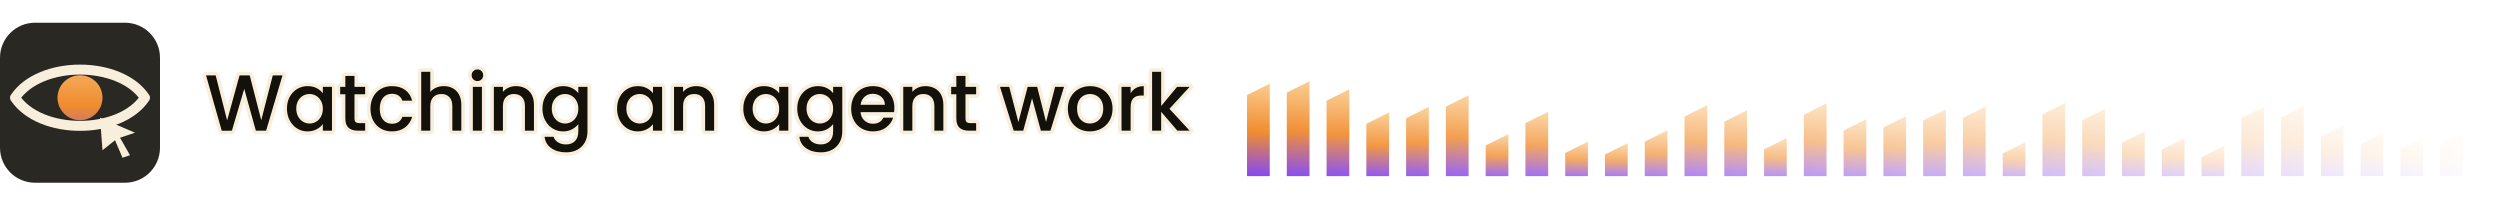
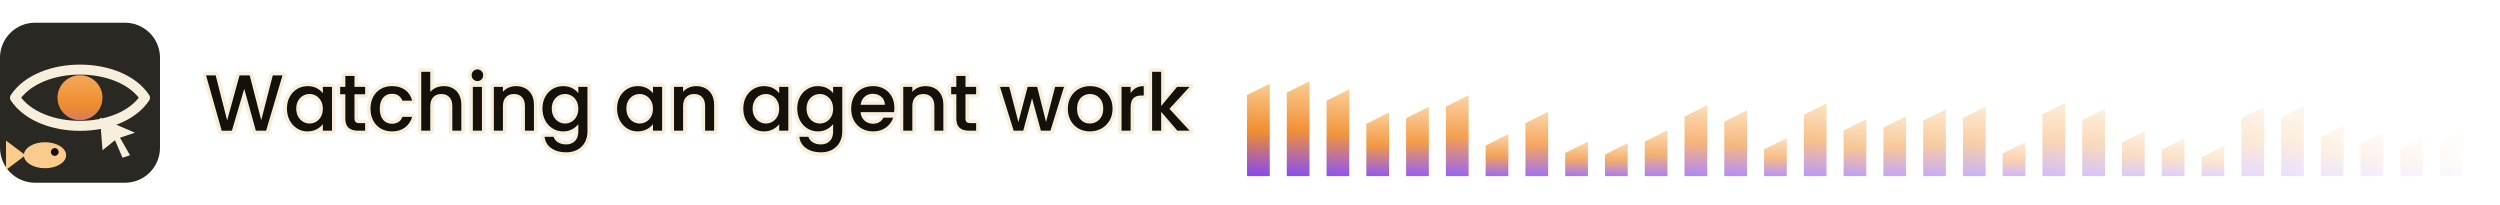
<svg xmlns="http://www.w3.org/2000/svg" width="880" height="72" viewBox="0 0 880 72" role="img" aria-label="Watching an agent work">
  <defs>
    <linearGradient id="g" gradientUnits="userSpaceOnUse" x1="0" y1="0" x2="0" y2="72">
      <stop offset="0" stop-color="#FBCB8E" />
      <stop offset=".55" stop-color="#F08C2E" />
      <stop offset="1" stop-color="#8447F2" />
    </linearGradient>
    <linearGradient id="gb" x1="0" y1="0" x2="0" y2="1">
      <stop offset="0" stop-color="#FBCB8E" />
      <stop offset=".52" stop-color="#F08C2E" />
      <stop offset="1" stop-color="#8447F2" />
    </linearGradient>
    <linearGradient id="ig" gradientUnits="userSpaceOnUse" x1="0" y1="6" x2="0" y2="58">
      <stop offset="0" stop-color="#FBCB8E" />
      <stop offset=".52" stop-color="#F08C2E" />
      <stop offset="1" stop-color="#8447F2" />
    </linearGradient>
  </defs>
  <style>.t{fill:#14110A;stroke:#F8EEDC;paint-order:stroke;stroke-linejoin:round}@media (prefers-color-scheme:dark){.t{fill:#F8EEDC;stroke:#14110A}}</style>
  <linearGradient id="fade" gradientUnits="userSpaceOnUse" x1="438.95" x2="880">
    <stop offset="0" stop-color="#fff" />
    <stop offset="1" stop-color="#fff" stop-opacity="0" />
  </linearGradient>
  <mask id="m">
    <rect width="880" height="72" fill="url(#fade)" />
  </mask>
  <g transform="translate(0 8) scale(0.88)">
    <rect width="64" height="64" rx="14" fill="#2A2823" />
    <path d="M6 30C16 15 48 15 58 30 48 45 16 45 6 30Z" fill="none" stroke="#F8EEDC" stroke-width="4" stroke-linecap="round" stroke-linejoin="round" />
    <circle cx="32" cy="30" r="9" fill="url(#ig)" />
    <path d="M40 38l14 6-6 2 4 7-3 1-3-7-5 4z" fill="#F8EEDC" />
+     <g transform="translate(18 53) scale(1.3)">
+       <ellipse cx="0" cy="0" rx="6.5" ry="4" fill="url(#ig)" />
+       <path d="M-6 0L-12 -4.5V4.5Z" fill="url(#ig)" />
+       <circle cx="3" cy="-1" r="1.2" fill="#14110A" />
+     </g>
  </g>
  <path class="t" stroke-width="2.52" d="M96.02 26.54L99.44 26.54L93.67 46L90.06 46L85.97 31.27L81.63 46L78.05 46.03L72.53 26.54L75.92 26.54L79.95 42.39L84.32 26.54L87.90 26.54L91.96 42.30L96.02 26.54ZM101.01 38.22Q101.01 35.89 101.97 34.10Q102.94 32.31 104.61 31.31Q106.27 30.32 108.29 30.32L108.29 30.32Q110.11 30.32 111.47 31.03Q112.82 31.75 113.64 32.81L113.64 32.81L113.64 30.57L116.86 30.57L116.86 46L113.64 46L113.64 43.70Q112.82 44.80 111.42 45.52Q110.02 46.25 108.23 46.25L108.23 46.25Q106.24 46.25 104.59 45.23Q102.94 44.21 101.97 42.37Q101.01 40.54 101.01 38.22L101.01 38.22ZM113.64 38.27Q113.64 36.68 112.98 35.50Q112.32 34.32 111.26 33.71Q110.19 33.09 108.96 33.09L108.96 33.09Q107.73 33.09 106.66 33.69Q105.60 34.30 104.94 35.46Q104.28 36.62 104.28 38.22L104.28 38.22Q104.28 39.81 104.94 41.02Q105.60 42.22 106.68 42.85Q107.76 43.48 108.96 43.48L108.96 43.48Q110.19 43.48 111.26 42.86Q112.32 42.25 112.98 41.06Q113.64 39.87 113.64 38.27L113.64 38.27ZM128.53 33.18L124.78 33.18L124.78 41.72Q124.78 42.58 125.19 42.96Q125.59 43.34 126.57 43.34L126.57 43.34L128.53 43.34L128.53 46L126.01 46Q123.86 46 122.71 44.99Q121.56 43.98 121.56 41.72L121.56 41.72L121.56 33.18L119.74 33.18L119.74 30.57L121.56 30.57L121.56 26.74L124.78 26.74L124.78 30.57L128.53 30.57L128.53 33.18ZM130.41 38.27Q130.41 35.89 131.37 34.09Q132.34 32.28 134.05 31.30Q135.76 30.32 137.97 30.32L137.97 30.32Q140.77 30.32 142.60 31.65Q144.44 32.98 145.08 35.44L145.08 35.44L141.64 35.44Q141.22 34.30 140.29 33.65Q139.37 33.01 137.97 33.01L137.97 33.01Q136.01 33.01 134.85 34.39Q133.68 35.78 133.68 38.27L133.68 38.27Q133.68 40.76 134.85 42.16Q136.01 43.56 137.97 43.56L137.97 43.56Q140.74 43.56 141.64 41.13L141.64 41.13L145.08 41.13Q144.41 43.48 142.56 44.87Q140.71 46.25 137.97 46.25L137.97 46.25Q135.76 46.25 134.05 45.26Q132.34 44.26 131.37 42.46Q130.41 40.65 130.41 38.27L130.41 38.27ZM156.25 30.32Q158.02 30.32 159.40 31.08Q160.79 31.83 161.59 33.32Q162.38 34.80 162.38 36.90L162.38 36.90L162.38 46L159.22 46L159.22 37.38Q159.22 35.30 158.18 34.20Q157.15 33.09 155.36 33.09L155.36 33.09Q153.56 33.09 152.51 34.20Q151.46 35.30 151.46 37.38L151.46 37.38L151.46 46L148.27 46L148.27 25.28L151.46 25.28L151.46 32.36Q152.28 31.38 153.52 30.85Q154.77 30.32 156.25 30.32L156.25 30.32ZM168.07 28.53Q167.20 28.53 166.61 27.94Q166.02 27.35 166.02 26.48L166.02 26.48Q166.02 25.62 166.61 25.03Q167.20 24.44 168.07 24.44L168.07 24.44Q168.91 24.44 169.50 25.03Q170.08 25.62 170.08 26.48L170.08 26.48Q170.08 27.35 169.50 27.94Q168.91 28.53 168.07 28.53L168.07 28.53ZM166.44 30.57L169.64 30.57L169.64 46L166.44 46L166.44 30.57ZM181.62 30.32Q183.44 30.32 184.88 31.08Q186.32 31.83 187.14 33.32Q187.95 34.80 187.95 36.90L187.95 36.90L187.95 46L184.78 46L184.78 37.38Q184.78 35.30 183.75 34.20Q182.71 33.09 180.92 33.09L180.92 33.09Q179.13 33.09 178.08 34.20Q177.03 35.30 177.03 37.38L177.03 37.38L177.03 46L173.84 46L173.84 30.57L177.03 30.57L177.03 32.34Q177.81 31.38 179.03 30.85Q180.25 30.32 181.62 30.32L181.62 30.32ZM198.22 30.32Q200.02 30.32 201.40 31.03Q202.79 31.75 203.57 32.81L203.57 32.81L203.57 30.57L206.79 30.57L206.79 46.25Q206.79 48.38 205.90 50.05Q205.00 51.71 203.31 52.66Q201.61 53.62 199.26 53.62L199.26 53.62Q196.12 53.62 194.05 52.15Q191.98 50.68 191.70 48.16L191.70 48.16L194.86 48.16Q195.23 49.36 196.42 50.10Q197.61 50.84 199.26 50.84L199.26 50.84Q201.19 50.84 202.38 49.67Q203.57 48.49 203.57 46.25L203.57 46.25L203.57 43.68Q202.76 44.77 201.37 45.51Q199.99 46.25 198.22 46.25L198.22 46.25Q196.21 46.25 194.54 45.23Q192.88 44.21 191.91 42.37Q190.94 40.54 190.94 38.22L190.94 38.22Q190.94 35.89 191.91 34.10Q192.88 32.31 194.54 31.31Q196.21 30.32 198.22 30.32L198.22 30.32ZM203.57 38.27Q203.57 36.68 202.91 35.50Q202.26 34.32 201.19 33.71Q200.13 33.09 198.90 33.09L198.90 33.09Q197.66 33.09 196.60 33.69Q195.54 34.30 194.88 35.46Q194.22 36.62 194.22 38.22L194.22 38.22Q194.22 39.81 194.88 41.02Q195.54 42.22 196.61 42.85Q197.69 43.48 198.90 43.48L198.90 43.48Q200.13 43.48 201.19 42.86Q202.26 42.25 202.91 41.06Q203.57 39.87 203.57 38.27L203.57 38.27ZM217.21 38.22Q217.21 35.89 218.17 34.10Q219.14 32.31 220.81 31.31Q222.47 30.32 224.49 30.32L224.49 30.32Q226.31 30.32 227.67 31.03Q229.02 31.75 229.84 32.81L229.84 32.81L229.84 30.57L233.06 30.57L233.06 46L229.84 46L229.84 43.70Q229.02 44.80 227.62 45.52Q226.22 46.25 224.43 46.25L224.43 46.25Q222.44 46.25 220.79 45.23Q219.14 44.21 218.17 42.37Q217.21 40.54 217.21 38.22L217.21 38.22ZM229.84 38.27Q229.84 36.68 229.18 35.50Q228.52 34.32 227.46 33.71Q226.39 33.09 225.16 33.09L225.16 33.09Q223.93 33.09 222.86 33.69Q221.80 34.30 221.14 35.46Q220.48 36.62 220.48 38.22L220.48 38.22Q220.48 39.81 221.14 41.02Q221.80 42.22 222.88 42.85Q223.96 43.48 225.16 43.48L225.16 43.48Q226.39 43.48 227.46 42.86Q228.52 42.25 229.18 41.06Q229.84 39.87 229.84 38.27L229.84 38.27ZM245.04 30.32Q246.86 30.32 248.30 31.08Q249.74 31.83 250.56 33.32Q251.37 34.80 251.37 36.90L251.37 36.90L251.37 46L248.20 46L248.20 37.38Q248.20 35.30 247.17 34.20Q246.13 33.09 244.34 33.09L244.34 33.09Q242.55 33.09 241.50 34.20Q240.45 35.30 240.45 37.38L240.45 37.38L240.45 46L237.26 46L237.26 30.57L240.45 30.57L240.45 32.34Q241.23 31.38 242.45 30.85Q243.67 30.32 245.04 30.32L245.04 30.32ZM261.64 38.22Q261.64 35.89 262.61 34.10Q263.58 32.31 265.24 31.31Q266.91 30.32 268.92 30.32L268.92 30.32Q270.74 30.32 272.10 31.03Q273.46 31.75 274.27 32.81L274.27 32.81L274.27 30.57L277.49 30.57L277.49 46L274.27 46L274.27 43.70Q273.46 44.80 272.06 45.52Q270.66 46.25 268.87 46.25L268.87 46.25Q266.88 46.25 265.23 45.23Q263.58 44.21 262.61 42.37Q261.64 40.54 261.64 38.22L261.64 38.22ZM274.27 38.27Q274.27 36.68 273.61 35.50Q272.96 34.32 271.89 33.71Q270.83 33.09 269.60 33.09L269.60 33.09Q268.36 33.09 267.30 33.69Q266.24 34.30 265.58 35.46Q264.92 36.62 264.92 38.22L264.92 38.22Q264.92 39.81 265.58 41.02Q266.24 42.22 267.31 42.85Q268.39 43.48 269.60 43.48L269.60 43.48Q270.83 43.48 271.89 42.86Q272.96 42.25 273.61 41.06Q274.27 39.87 274.27 38.27L274.27 38.27ZM287.91 30.32Q289.70 30.32 291.09 31.03Q292.47 31.75 293.26 32.81L293.26 32.81L293.26 30.57L296.48 30.57L296.48 46.25Q296.48 48.38 295.58 50.05Q294.68 51.71 292.99 52.66Q291.30 53.62 288.94 53.62L288.94 53.62Q285.81 53.62 283.74 52.15Q281.66 50.68 281.38 48.16L281.38 48.16L284.55 48.16Q284.91 49.36 286.10 50.10Q287.29 50.84 288.94 50.84L288.94 50.84Q290.88 50.84 292.07 49.67Q293.26 48.49 293.26 46.25L293.26 46.25L293.26 43.68Q292.44 44.77 291.06 45.51Q289.67 46.25 287.91 46.25L287.91 46.25Q285.89 46.25 284.23 45.23Q282.56 44.21 281.59 42.37Q280.63 40.54 280.63 38.22L280.63 38.22Q280.63 35.89 281.59 34.10Q282.56 32.31 284.23 31.31Q285.89 30.32 287.91 30.32L287.91 30.32ZM293.26 38.27Q293.26 36.68 292.60 35.50Q291.94 34.32 290.88 33.71Q289.81 33.09 288.58 33.09L288.58 33.09Q287.35 33.09 286.28 33.69Q285.22 34.30 284.56 35.46Q283.90 36.62 283.90 38.22L283.90 38.22Q283.90 39.81 284.56 41.02Q285.22 42.22 286.30 42.85Q287.38 43.48 288.58 43.48L288.58 43.48Q289.81 43.48 290.88 42.86Q291.94 42.25 292.60 41.06Q293.26 39.87 293.26 38.27L293.26 38.27ZM314.82 37.91Q314.82 38.78 314.70 39.48L314.70 39.48L302.92 39.48Q303.06 41.32 304.29 42.44Q305.52 43.56 307.31 43.56L307.31 43.56Q309.89 43.56 310.95 41.41L310.95 41.41L314.40 41.41Q313.70 43.54 311.86 44.89Q310.03 46.25 307.31 46.25L307.31 46.25Q305.10 46.25 303.35 45.26Q301.60 44.26 300.61 42.46Q299.61 40.65 299.61 38.27L299.61 38.27Q299.61 35.89 300.58 34.09Q301.54 32.28 303.29 31.30Q305.04 30.32 307.31 30.32L307.31 30.32Q309.50 30.32 311.20 31.27Q312.91 32.22 313.86 33.95Q314.82 35.67 314.82 37.91L314.82 37.91ZM302.94 36.90L311.48 36.90Q311.46 35.14 310.22 34.07Q308.99 33.01 307.17 33.01L307.17 33.01Q305.52 33.01 304.34 34.06Q303.17 35.11 302.94 36.90L302.94 36.90ZM325.74 30.32Q327.56 30.32 329.00 31.08Q330.44 31.83 331.25 33.32Q332.06 34.80 332.06 36.90L332.06 36.90L332.06 46L328.90 46L328.90 37.38Q328.90 35.30 327.86 34.20Q326.83 33.09 325.04 33.09L325.04 33.09Q323.24 33.09 322.19 34.20Q321.14 35.30 321.14 37.38L321.14 37.38L321.14 46L317.95 46L317.95 30.57L321.14 30.57L321.14 32.34Q321.93 31.38 323.15 30.85Q324.36 30.32 325.74 30.32L325.74 30.32ZM343.60 33.18L339.85 33.18L339.85 41.72Q339.85 42.58 340.25 42.96Q340.66 43.34 341.64 43.34L341.64 43.34L343.60 43.34L343.60 46L341.08 46Q338.92 46 337.78 44.99Q336.63 43.98 336.63 41.72L336.63 41.72L336.63 33.18L334.81 33.18L334.81 30.57L336.63 30.57L336.63 26.74L339.85 26.74L339.85 30.57L343.60 30.57L343.60 33.18ZM371.40 30.57L374.54 30.57L369.75 46L366.39 46L363.28 34.60L360.18 46L356.82 46L352.00 30.57L355.25 30.57L358.47 42.98L361.74 30.57L365.08 30.57L368.21 42.92L371.40 30.57ZM383.61 46.25Q381.43 46.25 379.66 45.26Q377.90 44.26 376.89 42.46Q375.88 40.65 375.88 38.27L375.88 38.27Q375.88 35.92 376.92 34.10Q377.96 32.28 379.75 31.30Q381.54 30.32 383.75 30.32L383.75 30.32Q385.96 30.32 387.76 31.30Q389.55 32.28 390.58 34.10Q391.62 35.92 391.62 38.27L391.62 38.27Q391.62 40.62 390.56 42.44Q389.49 44.26 387.66 45.26Q385.82 46.25 383.61 46.25L383.61 46.25ZM383.61 43.48Q384.84 43.48 385.92 42.89Q387 42.30 387.67 41.13Q388.34 39.95 388.34 38.27L388.34 38.27Q388.34 36.59 387.70 35.43Q387.06 34.27 385.99 33.68Q384.93 33.09 383.70 33.09L383.70 33.09Q382.46 33.09 381.41 33.68Q380.36 34.27 379.75 35.43Q379.13 36.59 379.13 38.27L379.13 38.27Q379.13 40.76 380.41 42.12Q381.68 43.48 383.61 43.48L383.61 43.48ZM397.98 32.81Q398.68 31.64 399.84 30.98Q401.00 30.32 402.60 30.32L402.60 30.32L402.60 33.62L401.78 33.62Q399.91 33.62 398.94 34.58Q397.98 35.53 397.98 37.88L397.98 37.88L397.98 46L394.78 46L394.78 30.57L397.98 30.57L397.98 32.81ZM418.75 30.57L411.64 38.30L418.75 46L414.44 46L408.73 39.36L408.73 46L405.54 46L405.54 25.28L408.73 25.28L408.73 37.32L414.33 30.57L418.75 30.57Z" />
  <g mask="url(#m)">
    <path fill="url(#gb)" d="M438.95 33.45L446.95 29.45V62H438.95Z" />
    <path fill="url(#gb)" d="M452.95 32.59L460.95 28.59V62H452.95Z" />
    <path fill="url(#gb)" d="M466.95 35.44L474.95 31.44V62H466.95Z" />
    <path fill="url(#gb)" d="M480.95 43.58L488.95 39.58V62H480.95Z" />
    <path fill="url(#gb)" d="M494.95 41.6L502.95 37.6V62H494.95Z" />
    <path fill="url(#gb)" d="M508.95 37.53L516.95 33.53V62H508.95Z" />
    <path fill="url(#gb)" d="M522.95 51.2L530.95 47.2V62H522.95Z" />
    <path fill="url(#gb)" d="M536.95 43.32L544.95 39.32V62H536.95Z" />
    <path fill="url(#gb)" d="M550.95 53.84L558.95 49.84V62H550.95Z" />
    <path fill="url(#gb)" d="M564.95 54.37L572.95 50.37V62H564.95Z" />
    <path fill="url(#gb)" d="M578.95 49.85L586.95 45.85V62H578.95Z" />
    <path fill="url(#gb)" d="M592.95 41.03L600.95 37.03V62H592.95Z" />
    <path fill="url(#gb)" d="M606.95 42.82L614.95 38.82V62H606.95Z" />
    <path fill="url(#gb)" d="M620.95 52.58L628.95 48.58V62H620.95Z" />
    <path fill="url(#gb)" d="M634.95 40.4L642.95 36.4V62H634.95Z" />
    <path fill="url(#gb)" d="M648.95 45.94L656.95 41.94V62H648.95Z" />
    <path fill="url(#gb)" d="M662.95 44.89L670.95 40.89V62H662.95Z" />
    <path fill="url(#gb)" d="M676.95 42.46L684.95 38.46V62H676.95Z" />
    <path fill="url(#gb)" d="M690.95 41.5L698.95 37.5V62H690.95Z" />
    <path fill="url(#gb)" d="M704.95 54.02L712.95 50.02V62H704.95Z" />
    <path fill="url(#gb)" d="M718.95 40.22L726.95 36.22V62H718.95Z" />
    <path fill="url(#gb)" d="M732.95 42.32L740.95 38.32V62H732.95Z" />
    <path fill="url(#gb)" d="M746.95 50.18L754.95 46.18V62H746.95Z" />
    <path fill="url(#gb)" d="M760.95 52.65L768.95 48.65V62H760.95Z" />
    <path fill="url(#gb)" d="M774.95 55.31L782.95 51.31V62H774.95Z" />
    <path fill="url(#gb)" d="M788.95 41.56L796.95 37.56V62H788.95Z" />
    <path fill="url(#gb)" d="M802.95 41.3L810.95 37.3V62H802.95Z" />
    <path fill="url(#gb)" d="M816.95 48.16L824.95 44.16V62H816.95Z" />
    <path fill="url(#gb)" d="M830.95 50.69L838.95 46.69V62H830.95Z" />
    <path fill="url(#gb)" d="M844.95 52.47L852.95 48.47V62H844.95Z" />
    <path fill="url(#gb)" d="M858.95 50.51L866.95 46.51V62H858.95Z" />
  </g>
</svg>
